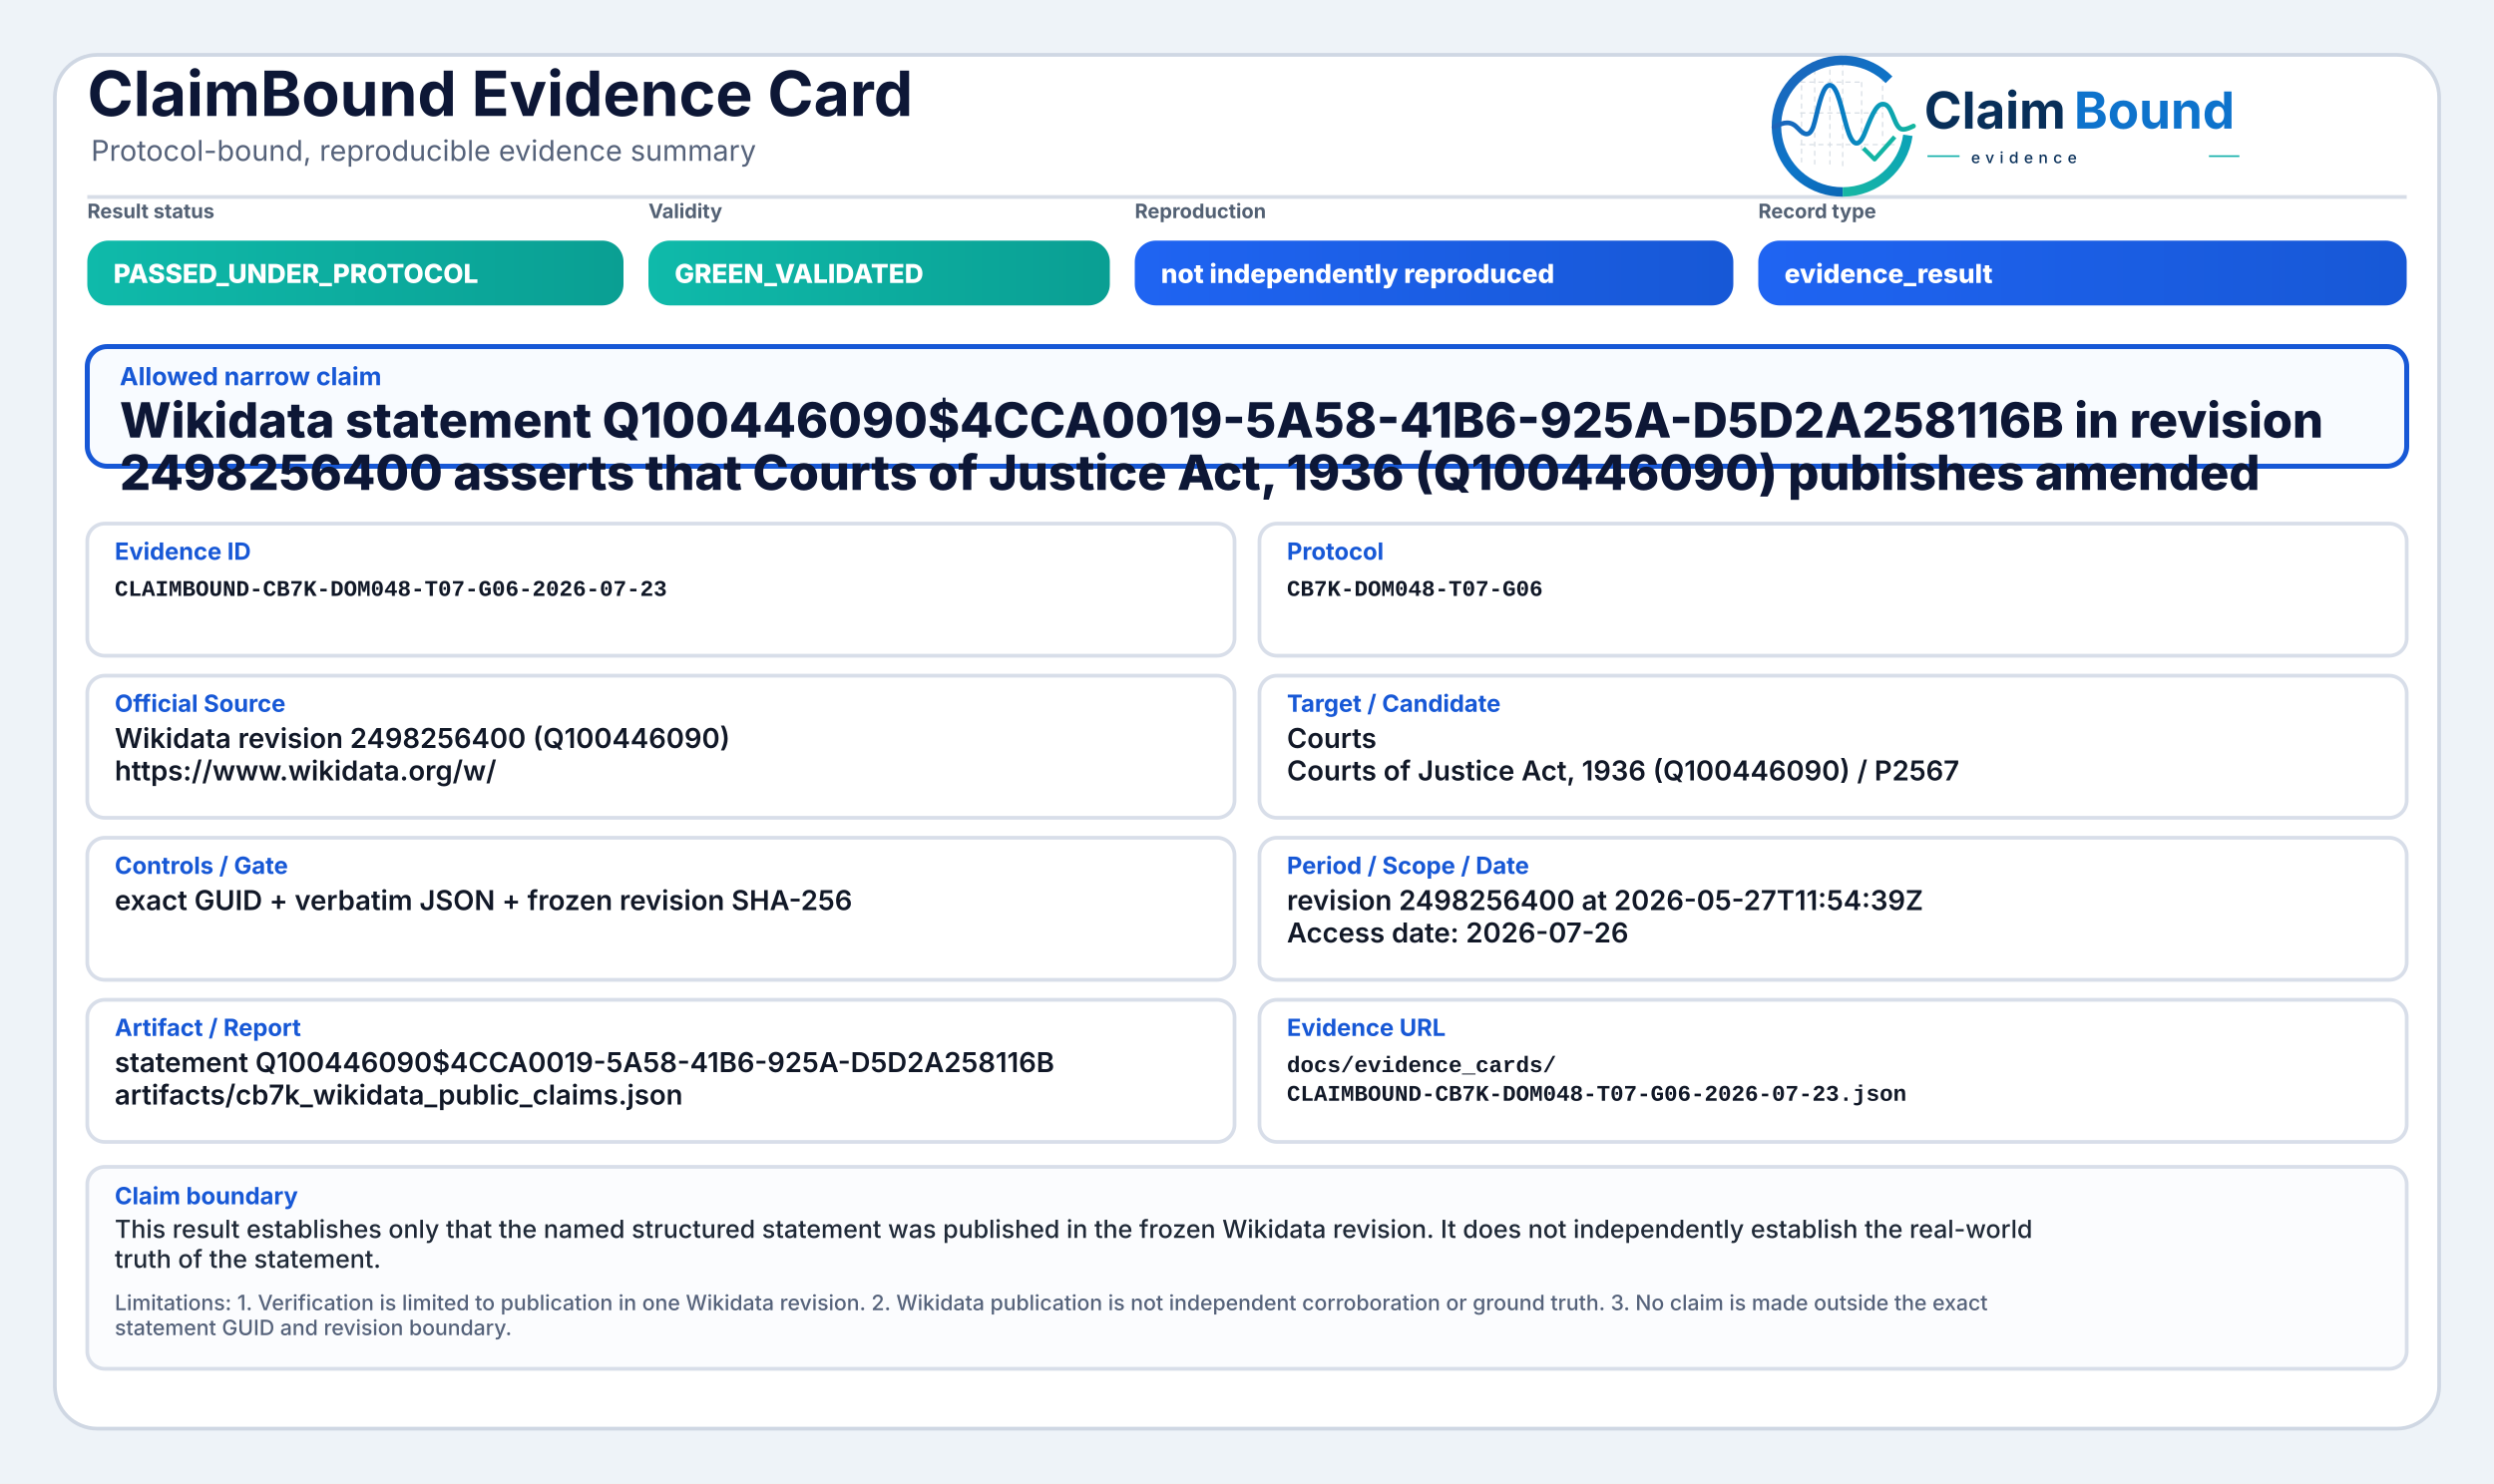
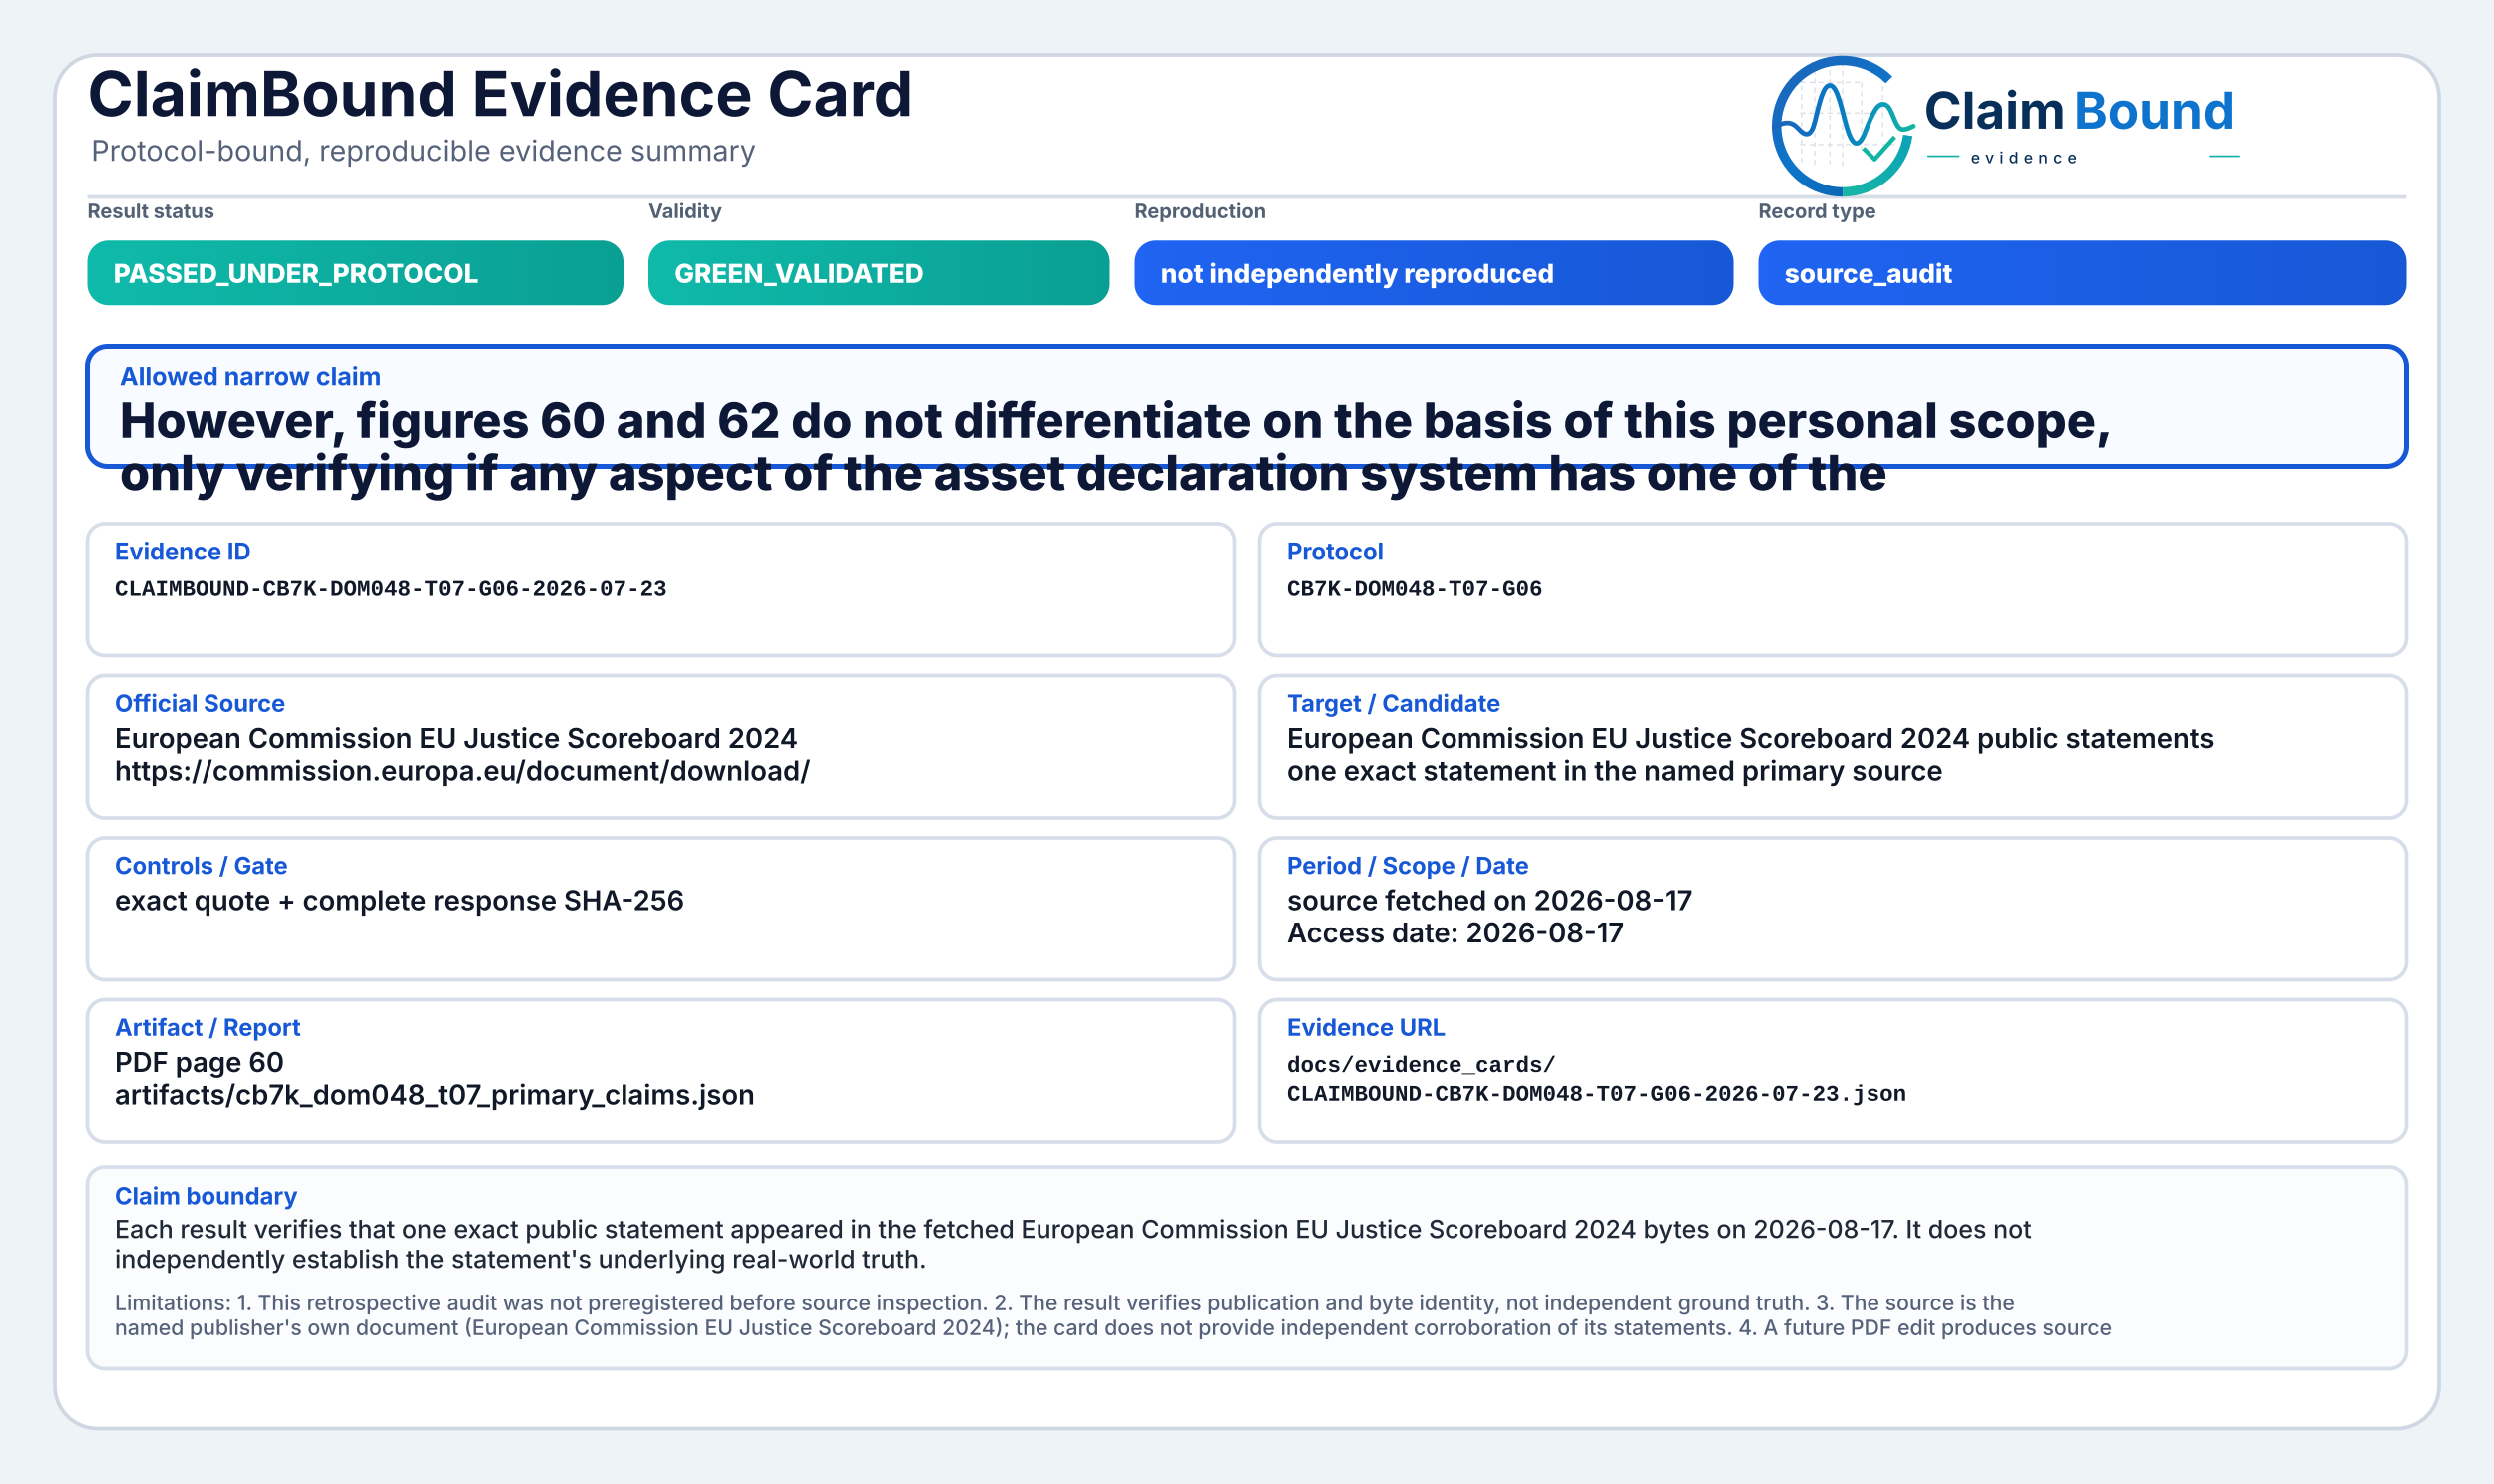
<svg xmlns="http://www.w3.org/2000/svg" width="2000" height="1190" viewBox="0 0 2000 1190" role="img" aria-label="ClaimBound Evidence Card">
  <defs>
    <linearGradient id="greenGrad" x1="0" y1="0" x2="1" y2="0">
      <stop offset="0%" stop-color="#0fbaaa" />
      <stop offset="100%" stop-color="#0a9f93" />
    </linearGradient>
    <linearGradient id="yellowGrad" x1="0" y1="0" x2="1" y2="0">
      <stop offset="0%" stop-color="#fbbf24" />
      <stop offset="100%" stop-color="#d97706" />
    </linearGradient>
    <linearGradient id="amberGrad" x1="0" y1="0" x2="1" y2="0">
      <stop offset="0%" stop-color="#f97316" />
      <stop offset="100%" stop-color="#c2410c" />
    </linearGradient>
    <linearGradient id="redGrad" x1="0" y1="0" x2="1" y2="0">
      <stop offset="0%" stop-color="#ef4444" />
      <stop offset="100%" stop-color="#b91c1c" />
    </linearGradient>
    <linearGradient id="grayGrad" x1="0" y1="0" x2="1" y2="0">
      <stop offset="0%" stop-color="#64748b" />
      <stop offset="100%" stop-color="#475569" />
    </linearGradient>
    <linearGradient id="blueGrad" x1="0" y1="0" x2="1" y2="0">
      <stop offset="0%" stop-color="#1f64f2" />
      <stop offset="100%" stop-color="#1758d6" />
    </linearGradient>
    <linearGradient id="logoRingBlue" x1="73" y1="453" x2="348" y2="793" gradientUnits="userSpaceOnUse">
      <stop offset="0" stop-color="#1E64BA" />
      <stop offset="0.55" stop-color="#0C75C8" />
      <stop offset="1" stop-color="#0A5FAB" />
    </linearGradient>
    <linearGradient id="logoRingTeal" x1="221" y1="792" x2="403" y2="594" gradientUnits="userSpaceOnUse">
      <stop offset="0" stop-color="#18B7A3" />
      <stop offset="1" stop-color="#089EBC" />
    </linearGradient>
    <linearGradient id="logoSignalGradient" x1="61" y1="628" x2="404" y2="628" gradientUnits="userSpaceOnUse">
      <stop offset="0" stop-color="#1E64BA" />
      <stop offset="0.43" stop-color="#0877C4" />
      <stop offset="0.72" stop-color="#0A97BB" />
      <stop offset="1" stop-color="#14B69E" />
    </linearGradient>
  </defs>
  <rect x="0" y="0" width="2000" height="1190" fill="#eef3f8" />
  <rect x="44" y="44" width="1912" height="1102" rx="34" fill="#ffffff" stroke="#cfd7e3" stroke-width="3" />
  <path d="M70 158 H1930" stroke="#d7dde7" stroke-width="3" />
  <text x="70" y="93" font-family="Inter, Segoe UI, Arial, sans-serif" font-size="50" font-weight="750" fill="#0d1736">ClaimBound Evidence Card</text>
  <text x="73" y="129" font-family="Inter, Segoe UI, Arial, sans-serif" font-size="23" font-weight="400" fill="#55627a">Protocol-bound, reproducible evidence summary</text>
  <g aria-label="ClaimBound evidence logo" transform="translate(1415,52) scale(0.33) translate(-40,-478)">
    <g stroke-linecap="butt" stroke-linejoin="round">
      <g stroke="#CBD3DC" stroke-width="3.2" stroke-linecap="round" stroke-dasharray="10 12" opacity="0.72">
        <path d="M130 507V714" />
        <path d="M162 490V719" />
        <path d="M199 491V719" />
        <path d="M230 471V726" />
        <path d="M276 521V690" />
        <path d="M327 508V650" />
        <path d="M128 520H277" />
        <path d="M128 595H327" />
        <path d="M128 672H355" />
      </g>
      <path d="M342.6 514.3A160 160 0 1 0 230 787" fill="none" stroke="url(#logoRingBlue)" stroke-width="23" />
      <path d="M230 787A160 160 0 0 0 388.4 649.3" fill="none" stroke="url(#logoRingTeal)" stroke-width="23" />
      <path d="M63 629.5C87 616.4 104.3 613.6 121.2 632.2C140.7 653.8 153.4 651.6 162.1 616.2C173.8 568.5 182.5 527.5 198.9 527.5C217.5 527.5 228.4 590.6 240.3 630.8C253.4 675.4 268.6 682.8 284.6 641.5C303.5 592.9 315.2 567.6 333.7 574.7C352.6 582 355.7 635.1 376.6 634.9C386.2 634.8 394 630.4 402 626.8" fill="none" stroke="url(#logoSignalGradient)" stroke-width="11.5" stroke-linecap="round" />
      <path d="M284 684.5L307.5 707.7L353 657" fill="none" stroke="#12B4A4" stroke-width="10.5" stroke-linecap="square" />
    </g>
    <text x="428" y="633" font-family="Inter, Segoe UI, Arial, sans-serif" font-size="124" font-weight="750" fill="#082F59" text-rendering="geometricPrecision">Claim</text>
    <text x="792" y="633" font-family="Inter, Segoe UI, Arial, sans-serif" font-size="124" font-weight="750" fill="#0E73CC" text-rendering="geometricPrecision">Bound</text>
    <line x1="436" y1="700" x2="514" y2="700" stroke="#11AFA9" stroke-width="4" />
    <text x="542" y="717" font-family="Inter, Segoe UI, Arial, sans-serif" font-size="38" font-weight="500" letter-spacing="13" fill="#082F59">evidence</text>
    <line x1="1120" y1="700" x2="1194" y2="700" stroke="#11AFA9" stroke-width="4" />
  </g>
  <text x="70" y="175" font-family="Inter, Segoe UI, Arial, sans-serif" font-size="16" font-weight="650" fill="#536174">Result status</text>
  <rect x="70" y="193" width="430" height="52" rx="17" fill="url(#greenGrad)" />
  <text x="91" y="227" font-family="Inter, Segoe UI, Arial, sans-serif" font-size="21" font-weight="800" fill="#ffffff">PASSED_UNDER_PROTOCOL</text>
  <text x="520" y="175" font-family="Inter, Segoe UI, Arial, sans-serif" font-size="16" font-weight="650" fill="#536174">Validity</text>
  <rect x="520" y="193" width="370" height="52" rx="17" fill="url(#greenGrad)" />
  <text x="541" y="227" font-family="Inter, Segoe UI, Arial, sans-serif" font-size="21" font-weight="800" fill="#ffffff">GREEN_VALIDATED</text>
  <text x="910" y="175" font-family="Inter, Segoe UI, Arial, sans-serif" font-size="16" font-weight="650" fill="#536174">Reproduction</text>
  <rect x="910" y="193" width="480" height="52" rx="17" fill="url(#blueGrad)" />
  <text x="931" y="227" font-family="Inter, Segoe UI, Arial, sans-serif" font-size="21" font-weight="800" fill="#ffffff">not independently reproduced</text>
  <text x="1410" y="175" font-family="Inter, Segoe UI, Arial, sans-serif" font-size="16" font-weight="650" fill="#536174">Record type</text>
  <rect x="1410" y="193" width="520" height="52" rx="17" fill="url(#blueGrad)" />
-   <text x="1431" y="227" font-family="Inter, Segoe UI, Arial, sans-serif" font-size="21" font-weight="800" fill="#ffffff">evidence_result</text>
+   <text x="1431" y="227" font-family="Inter, Segoe UI, Arial, sans-serif" font-size="21" font-weight="800" fill="#ffffff">source_audit</text>
  <rect x="70" y="278" width="1860" height="96" rx="16" fill="#f8fbff" stroke="#1758d6" stroke-width="4" />
  <text x="96" y="309" font-family="Inter, Segoe UI, Arial, sans-serif" font-size="20" font-weight="750" fill="#1758d6">Allowed narrow claim</text>
-   <text x="96" y="351" font-family="Inter, Segoe UI, Arial, sans-serif" font-size="39" font-weight="800" fill="#0d1736">Wikidata statement Q100446090$4CCA0019-5A58-41B6-925A-D5D2A258116B in revision</text>
-   <text x="96" y="393" font-family="Inter, Segoe UI, Arial, sans-serif" font-size="39" font-weight="800" fill="#0d1736">2498256400 asserts that Courts of Justice Act, 1936 (Q100446090) publishes amended</text>
+   <text x="96" y="351" font-family="Inter, Segoe UI, Arial, sans-serif" font-size="39" font-weight="800" fill="#0d1736">However, figures 60 and 62 do not differentiate on the basis of this personal scope,</text>
+   <text x="96" y="393" font-family="Inter, Segoe UI, Arial, sans-serif" font-size="39" font-weight="800" fill="#0d1736">only verifying if any aspect of the asset declaration system has one of the</text>
  <rect x="70" y="420" width="920" height="106" rx="14" fill="#ffffff" stroke="#d8dee9" stroke-width="3" />
  <text x="92" y="449" font-family="Inter, Segoe UI, Arial, sans-serif" font-size="19" font-weight="750" fill="#1758d6">Evidence ID</text>
  <text x="92" y="478" font-family="SFMono-Regular, Consolas, Liberation Mono, monospace" font-size="18" font-weight="600" fill="#111827">CLAIMBOUND-CB7K-DOM048-T07-G06-2026-07-23</text>
  <rect x="1010" y="420" width="920" height="106" rx="14" fill="#ffffff" stroke="#d8dee9" stroke-width="3" />
  <text x="1032" y="449" font-family="Inter, Segoe UI, Arial, sans-serif" font-size="19" font-weight="750" fill="#1758d6">Protocol</text>
  <text x="1032" y="478" font-family="SFMono-Regular, Consolas, Liberation Mono, monospace" font-size="18" font-weight="600" fill="#111827">CB7K-DOM048-T07-G06</text>
  <rect x="70" y="542" width="920" height="114" rx="14" fill="#ffffff" stroke="#d8dee9" stroke-width="3" />
  <text x="92" y="571" font-family="Inter, Segoe UI, Arial, sans-serif" font-size="19" font-weight="750" fill="#1758d6">Official Source</text>
-   <text x="92" y="600" font-family="Inter, Segoe UI, Arial, sans-serif" font-size="22" font-weight="600" fill="#111827">Wikidata revision 2498256400 (Q100446090)</text>
-   <text x="92" y="626" font-family="Inter, Segoe UI, Arial, sans-serif" font-size="22" font-weight="600" fill="#111827">https://www.wikidata.org/w/</text>
+   <text x="92" y="600" font-family="Inter, Segoe UI, Arial, sans-serif" font-size="22" font-weight="600" fill="#111827">European Commission EU Justice Scoreboard 2024</text>
+   <text x="92" y="626" font-family="Inter, Segoe UI, Arial, sans-serif" font-size="22" font-weight="600" fill="#111827">https://commission.europa.eu/document/download/</text>
  <rect x="1010" y="542" width="920" height="114" rx="14" fill="#ffffff" stroke="#d8dee9" stroke-width="3" />
  <text x="1032" y="571" font-family="Inter, Segoe UI, Arial, sans-serif" font-size="19" font-weight="750" fill="#1758d6">Target / Candidate</text>
-   <text x="1032" y="600" font-family="Inter, Segoe UI, Arial, sans-serif" font-size="22" font-weight="600" fill="#111827">Courts</text>
-   <text x="1032" y="626" font-family="Inter, Segoe UI, Arial, sans-serif" font-size="22" font-weight="600" fill="#111827">Courts of Justice Act, 1936 (Q100446090) / P2567</text>
+   <text x="1032" y="600" font-family="Inter, Segoe UI, Arial, sans-serif" font-size="22" font-weight="600" fill="#111827">European Commission EU Justice Scoreboard 2024 public statements</text>
+   <text x="1032" y="626" font-family="Inter, Segoe UI, Arial, sans-serif" font-size="22" font-weight="600" fill="#111827">one exact statement in the named primary source</text>
  <rect x="70" y="672" width="920" height="114" rx="14" fill="#ffffff" stroke="#d8dee9" stroke-width="3" />
  <text x="92" y="701" font-family="Inter, Segoe UI, Arial, sans-serif" font-size="19" font-weight="750" fill="#1758d6">Controls / Gate</text>
-   <text x="92" y="730" font-family="Inter, Segoe UI, Arial, sans-serif" font-size="22" font-weight="600" fill="#111827">exact GUID + verbatim JSON + frozen revision SHA-256</text>
+   <text x="92" y="730" font-family="Inter, Segoe UI, Arial, sans-serif" font-size="22" font-weight="600" fill="#111827">exact quote + complete response SHA-256</text>
  <rect x="1010" y="672" width="920" height="114" rx="14" fill="#ffffff" stroke="#d8dee9" stroke-width="3" />
  <text x="1032" y="701" font-family="Inter, Segoe UI, Arial, sans-serif" font-size="19" font-weight="750" fill="#1758d6">Period / Scope / Date</text>
-   <text x="1032" y="730" font-family="Inter, Segoe UI, Arial, sans-serif" font-size="22" font-weight="600" fill="#111827">revision 2498256400 at 2026-05-27T11:54:39Z</text>
-   <text x="1032" y="756" font-family="Inter, Segoe UI, Arial, sans-serif" font-size="22" font-weight="600" fill="#111827">Access date: 2026-07-26</text>
+   <text x="1032" y="730" font-family="Inter, Segoe UI, Arial, sans-serif" font-size="22" font-weight="600" fill="#111827">source fetched on 2026-08-17</text>
+   <text x="1032" y="756" font-family="Inter, Segoe UI, Arial, sans-serif" font-size="22" font-weight="600" fill="#111827">Access date: 2026-08-17</text>
  <rect x="70" y="802" width="920" height="114" rx="14" fill="#ffffff" stroke="#d8dee9" stroke-width="3" />
  <text x="92" y="831" font-family="Inter, Segoe UI, Arial, sans-serif" font-size="19" font-weight="750" fill="#1758d6">Artifact / Report</text>
-   <text x="92" y="860" font-family="Inter, Segoe UI, Arial, sans-serif" font-size="22" font-weight="600" fill="#111827">statement Q100446090$4CCA0019-5A58-41B6-925A-D5D2A258116B</text>
-   <text x="92" y="886" font-family="Inter, Segoe UI, Arial, sans-serif" font-size="22" font-weight="600" fill="#111827">artifacts/cb7k_wikidata_public_claims.json</text>
+   <text x="92" y="860" font-family="Inter, Segoe UI, Arial, sans-serif" font-size="22" font-weight="600" fill="#111827">PDF page 60</text>
+   <text x="92" y="886" font-family="Inter, Segoe UI, Arial, sans-serif" font-size="22" font-weight="600" fill="#111827">artifacts/cb7k_dom048_t07_primary_claims.json</text>
  <rect x="1010" y="802" width="920" height="114" rx="14" fill="#ffffff" stroke="#d8dee9" stroke-width="3" />
  <text x="1032" y="831" font-family="Inter, Segoe UI, Arial, sans-serif" font-size="19" font-weight="750" fill="#1758d6">Evidence URL</text>
  <text x="1032" y="860" font-family="SFMono-Regular, Consolas, Liberation Mono, monospace" font-size="18" font-weight="600" fill="#111827">docs/evidence_cards/</text>
  <text x="1032" y="883" font-family="SFMono-Regular, Consolas, Liberation Mono, monospace" font-size="18" font-weight="600" fill="#111827">CLAIMBOUND-CB7K-DOM048-T07-G06-2026-07-23.json</text>
  <rect x="70" y="936" width="1860" height="162" rx="14" fill="#fbfcfe" stroke="#d8dee9" stroke-width="3" />
  <text x="92" y="966" font-family="Inter, Segoe UI, Arial, sans-serif" font-size="19" font-weight="750" fill="#1758d6">Claim boundary</text>
-   <text x="92" y="993" font-family="Inter, Segoe UI, Arial, sans-serif" font-size="20" font-weight="500" fill="#1f2937">This result establishes only that the named structured statement was published in the frozen Wikidata revision. It does not independently establish the real-world</text>
-   <text x="92" y="1017" font-family="Inter, Segoe UI, Arial, sans-serif" font-size="20" font-weight="500" fill="#1f2937">truth of the statement.</text>
-   <text x="92" y="1051" font-family="Inter, Segoe UI, Arial, sans-serif" font-size="17" font-weight="500" fill="#55627a">Limitations: 1. Verification is limited to publication in one Wikidata revision. 2. Wikidata publication is not independent corroboration or ground truth. 3. No claim is made outside the exact</text>
-   <text x="92" y="1071" font-family="Inter, Segoe UI, Arial, sans-serif" font-size="17" font-weight="500" fill="#55627a">statement GUID and revision boundary.</text>
+   <text x="92" y="993" font-family="Inter, Segoe UI, Arial, sans-serif" font-size="20" font-weight="500" fill="#1f2937">Each result verifies that one exact public statement appeared in the fetched European Commission EU Justice Scoreboard 2024 bytes on 2026-08-17. It does not</text>
+   <text x="92" y="1017" font-family="Inter, Segoe UI, Arial, sans-serif" font-size="20" font-weight="500" fill="#1f2937">independently establish the statement's underlying real-world truth.</text>
+   <text x="92" y="1051" font-family="Inter, Segoe UI, Arial, sans-serif" font-size="17" font-weight="500" fill="#55627a">Limitations: 1. This retrospective audit was not preregistered before source inspection. 2. The result verifies publication and byte identity, not independent ground truth. 3. The source is the</text>
+   <text x="92" y="1071" font-family="Inter, Segoe UI, Arial, sans-serif" font-size="17" font-weight="500" fill="#55627a">named publisher's own document (European Commission EU Justice Scoreboard 2024); the card does not provide independent corroboration of its statements. 4. A future PDF edit produces source</text>
</svg>
